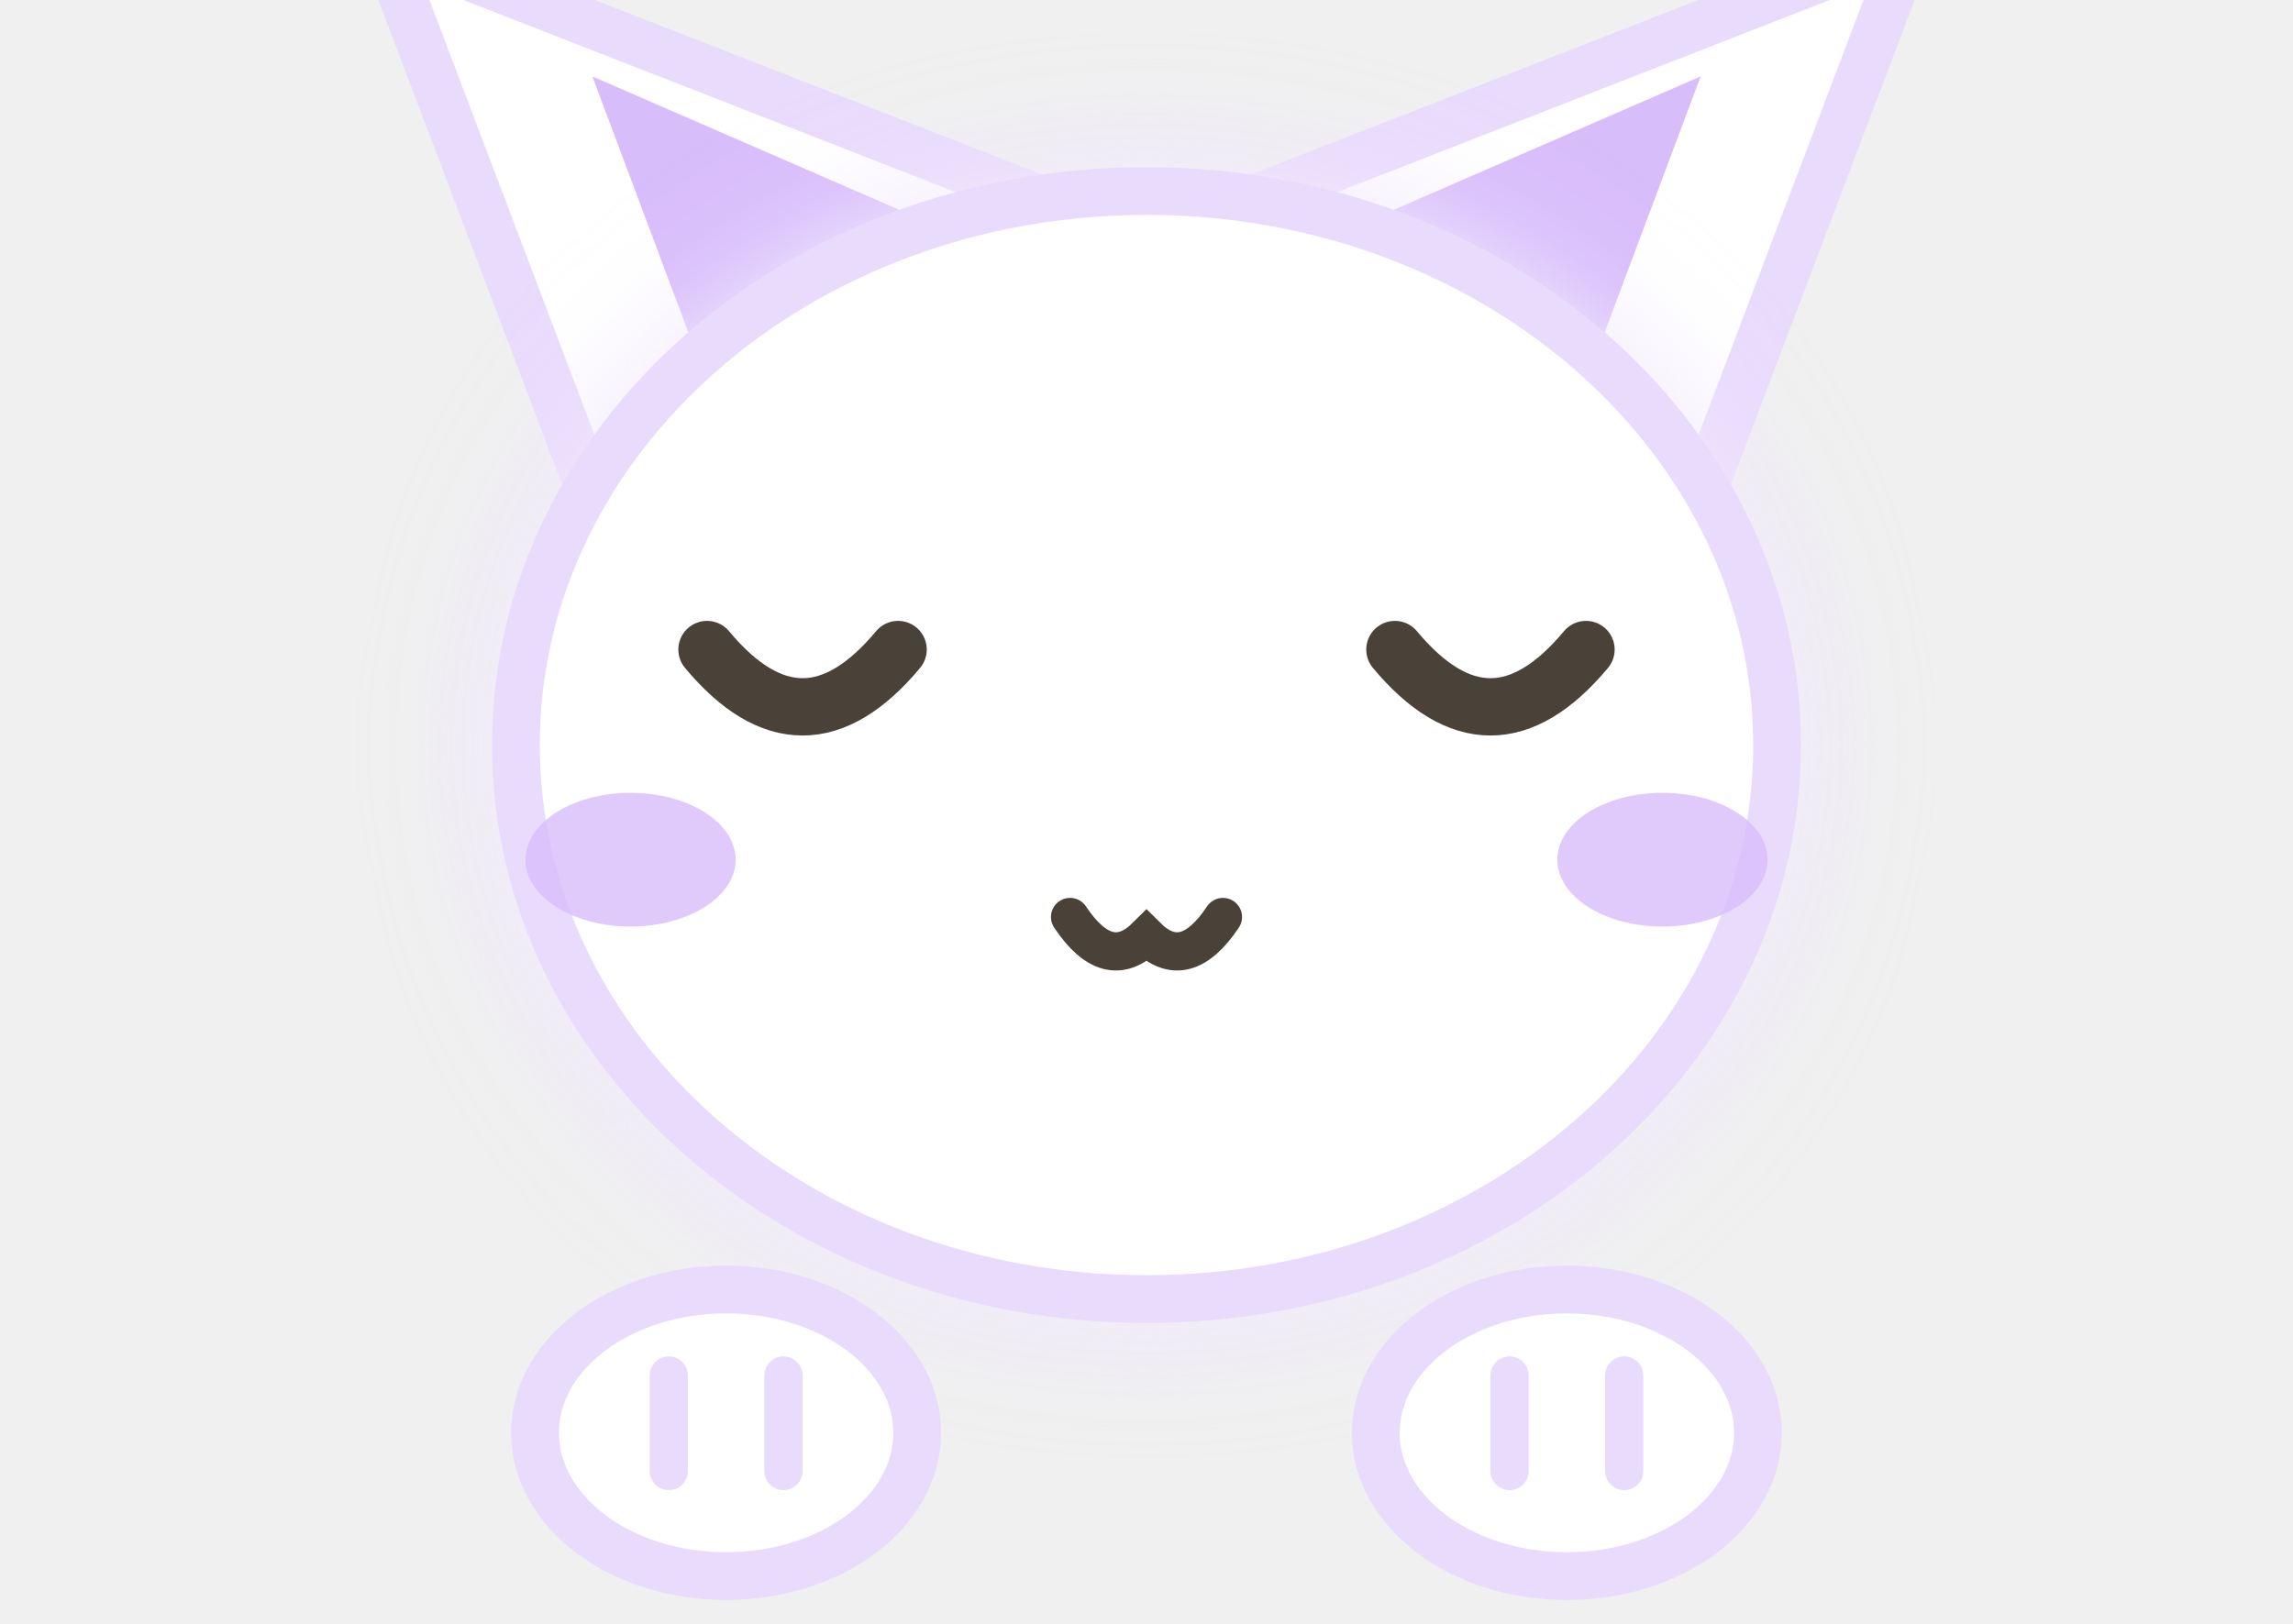
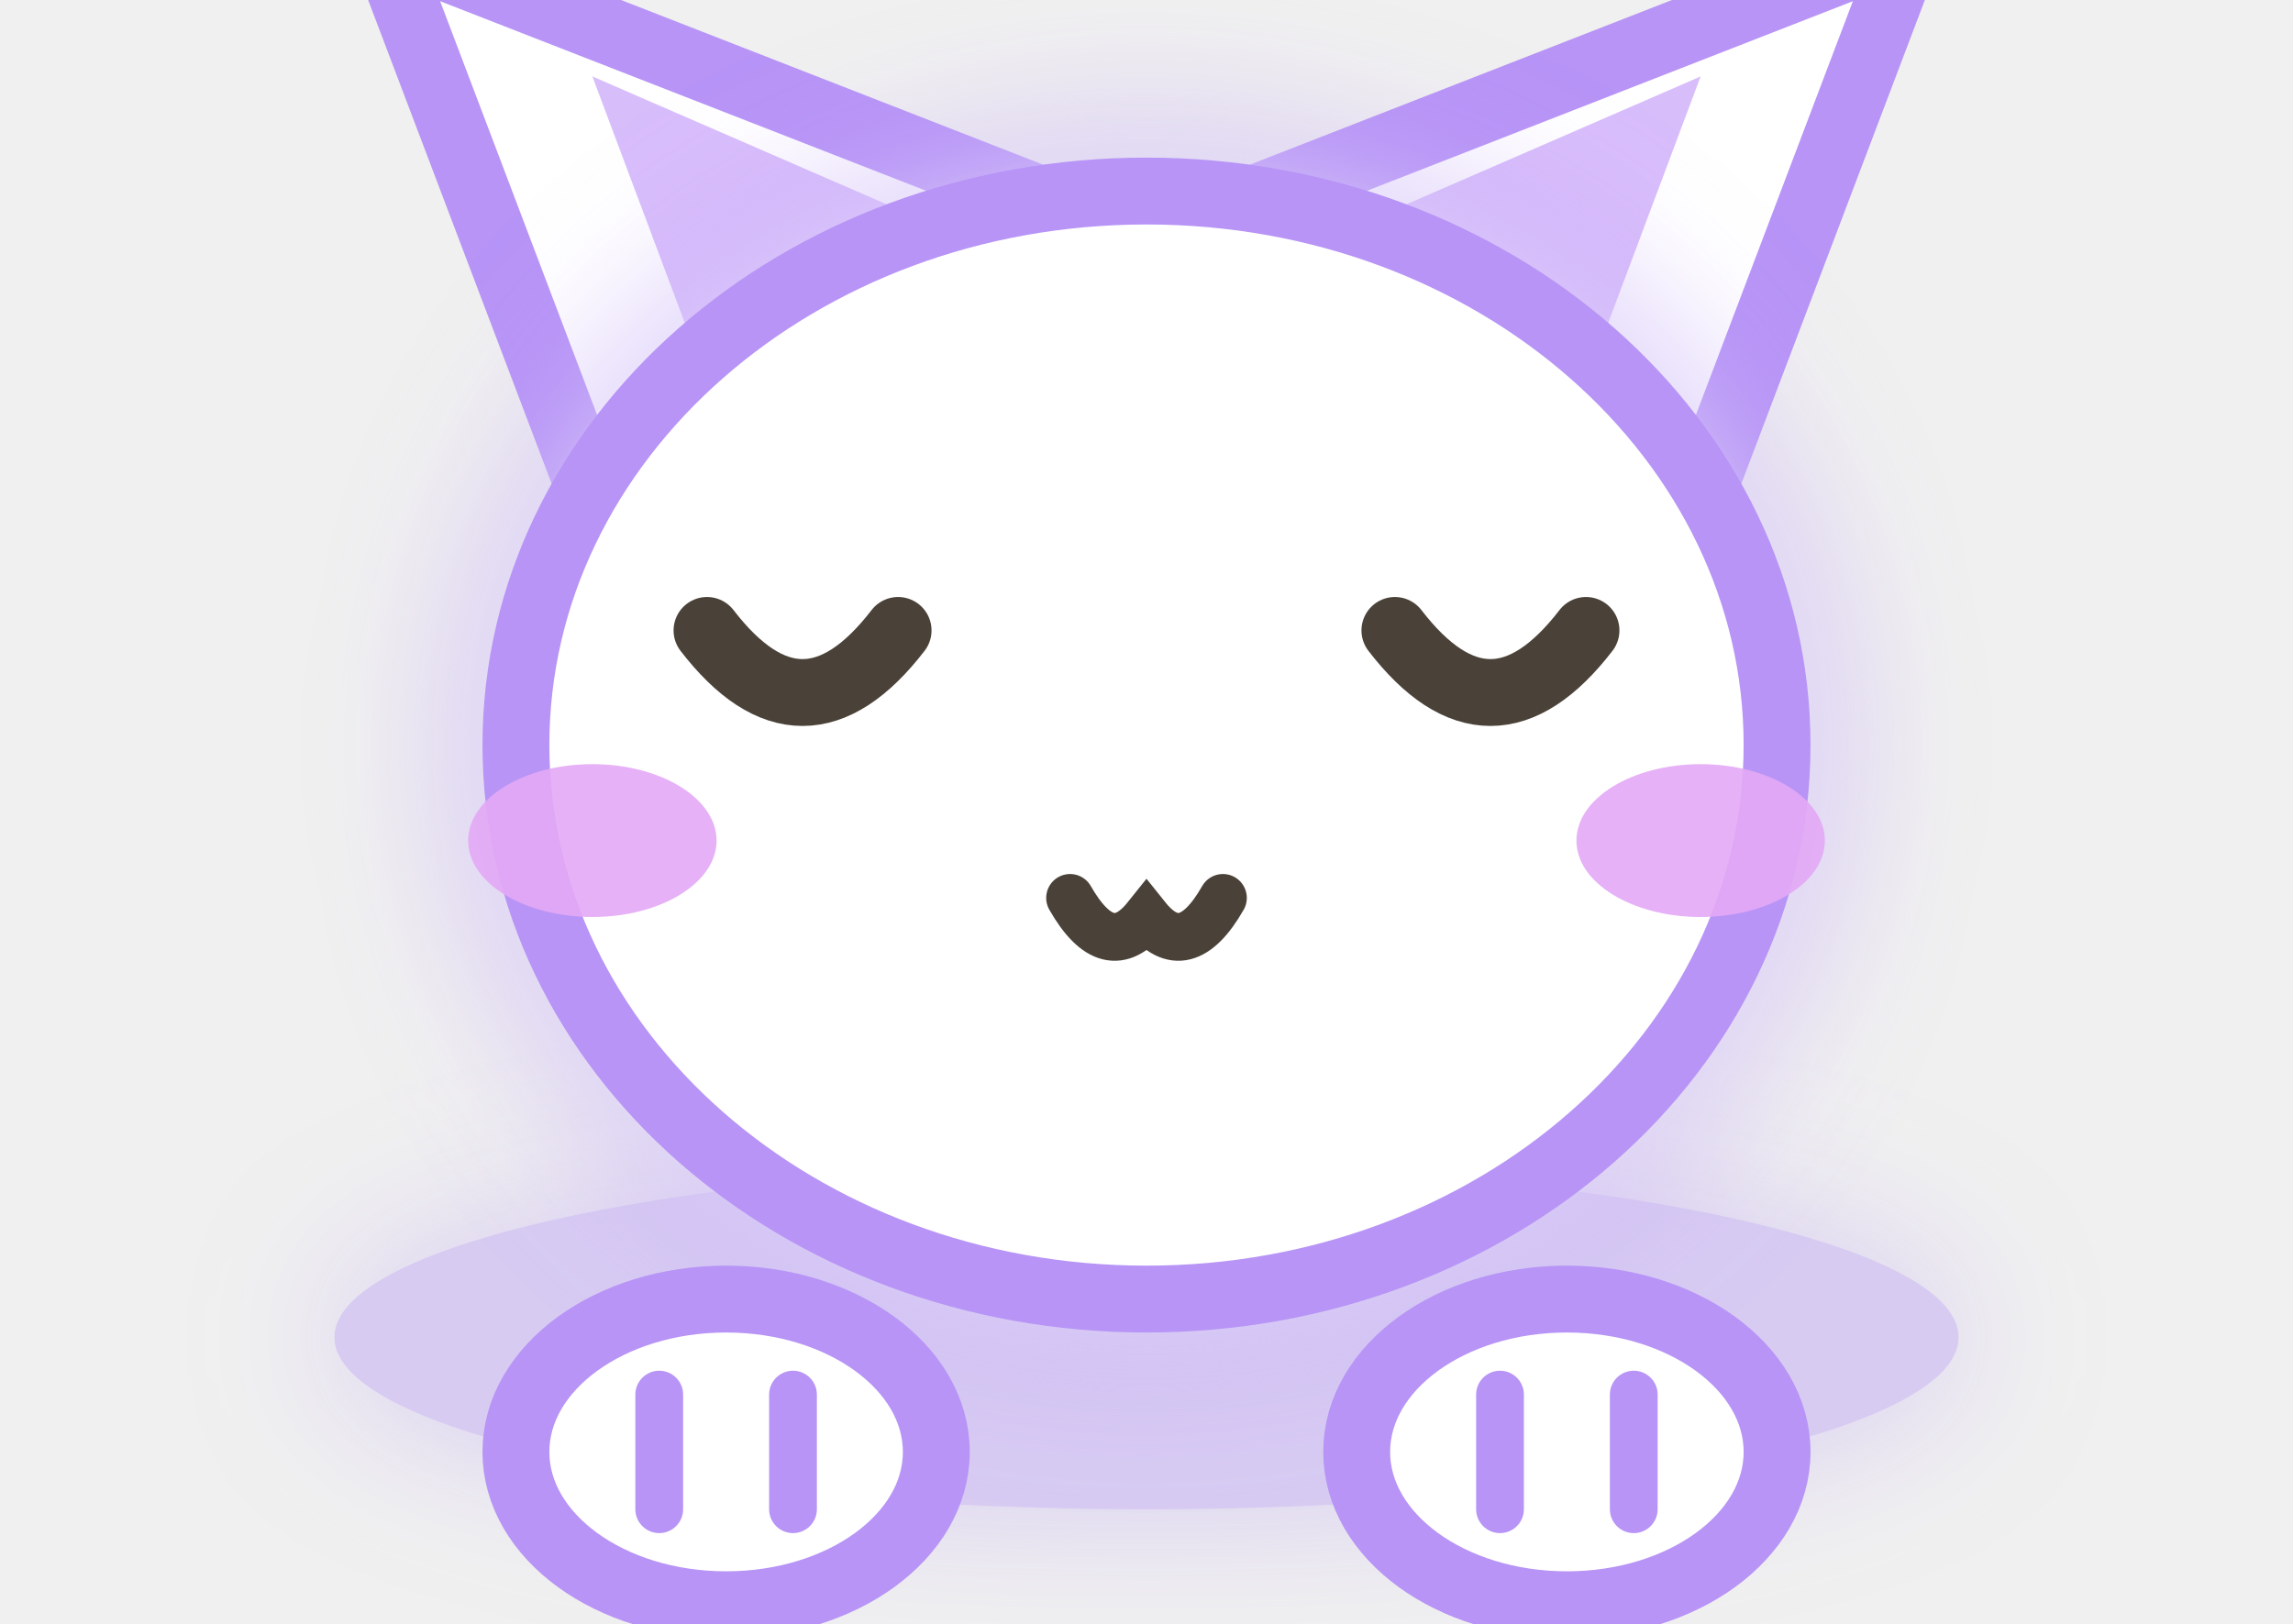
<svg xmlns="http://www.w3.org/2000/svg" width="240" height="170" viewBox="0 0 240 170">
  <defs>
    <filter id="sh" x="-40%" y="-40%" width="180%" height="180%">
-       <feGaussianBlur stdDeviation="6" result="b" />
+       <feGaussianBlur stdDeviation="8" result="b" />
      <feMerge>
        <feMergeNode in="b" />
        <feMergeNode in="SourceGraphic" />
      </feMerge>
    </filter>
  </defs>
-   <polygon points="62,52 40,-6 122,26" fill="#FFFFFF" stroke="#E9DBFC" stroke-width="5" />
-   <polygon points="178,52 200,-6 118,26" fill="#FFFFFF" stroke="#E9DBFC" stroke-width="5" />
+   <polygon points="62,52 40,-6 122,26" fill="#FFFFFF" stroke="#B794F6" stroke-width="7" />
+   <polygon points="178,52 200,-6 118,26" fill="#FFFFFF" stroke="#B794F6" stroke-width="7" />
  <polygon points="74,40 62,8 108,28" fill="#D8BDFB" />
  <polygon points="166,40 178,8 132,28" fill="#D8BDFB" />
-   <ellipse cx="120" cy="78" rx="66" ry="58" fill="#FFFFFF" stroke="#E9DBFC" stroke-width="5" filter="url(#sh)" />
-   <path d="M74 68 Q84 80 94 68" fill="none" stroke="#4A4238" stroke-width="6" stroke-linecap="round" />
-   <path d="M146 68 Q156 80 166 68" fill="none" stroke="#4A4238" stroke-width="6" stroke-linecap="round" />
-   <path d="M112 96 Q116 102 120 98 Q124 102 128 96" fill="none" stroke="#4A4238" stroke-width="4" stroke-linecap="round" />
-   <ellipse cx="66" cy="90" rx="11" ry="7" fill="#D8BDFB" opacity="0.8" />
-   <ellipse cx="174" cy="90" rx="11" ry="7" fill="#D8BDFB" opacity="0.8" />
-   <ellipse cx="76" cy="150" rx="20" ry="15" fill="#FFFFFF" stroke="#E9DBFC" stroke-width="5" />
-   <ellipse cx="164" cy="150" rx="20" ry="15" fill="#FFFFFF" stroke="#E9DBFC" stroke-width="5" />
-   <path d="M70 144 v10 M82 144 v10" stroke="#E9DBFC" stroke-width="4" stroke-linecap="round" />
-   <path d="M158 144 v10 M170 144 v10" stroke="#E9DBFC" stroke-width="4" stroke-linecap="round" />
+   <ellipse cx="120" cy="140" rx="85" ry="18" fill="#8B5CF6" opacity="0.25" filter="url(#sh)" />
+   <ellipse cx="120" cy="78" rx="66" ry="58" fill="#FFFFFF" stroke="#B794F6" stroke-width="7" filter="url(#sh)" />
+   <path d="M74 66 Q84 79 94 66" fill="none" stroke="#4A4238" stroke-width="7" stroke-linecap="round" />
+   <path d="M146 66 Q156 79 166 66" fill="none" stroke="#4A4238" stroke-width="7" stroke-linecap="round" />
+   <path d="M112 94 Q116 101 120 96 Q124 101 128 94" fill="none" stroke="#4A4238" stroke-width="5" stroke-linecap="round" />
+   <ellipse cx="62" cy="88" rx="13" ry="8" fill="#E3A8F5" opacity="0.9" />
+   <ellipse cx="178" cy="88" rx="13" ry="8" fill="#E3A8F5" opacity="0.9" />
+   <ellipse cx="76" cy="152" rx="22" ry="16" fill="#FFFFFF" stroke="#B794F6" stroke-width="7" />
+   <ellipse cx="164" cy="152" rx="22" ry="16" fill="#FFFFFF" stroke="#B794F6" stroke-width="7" />
+   <path d="M69 146 v12 M83 146 v12" stroke="#B794F6" stroke-width="5" stroke-linecap="round" />
+   <path d="M157 146 v12 M171 146 v12" stroke="#B794F6" stroke-width="5" stroke-linecap="round" />
</svg>
